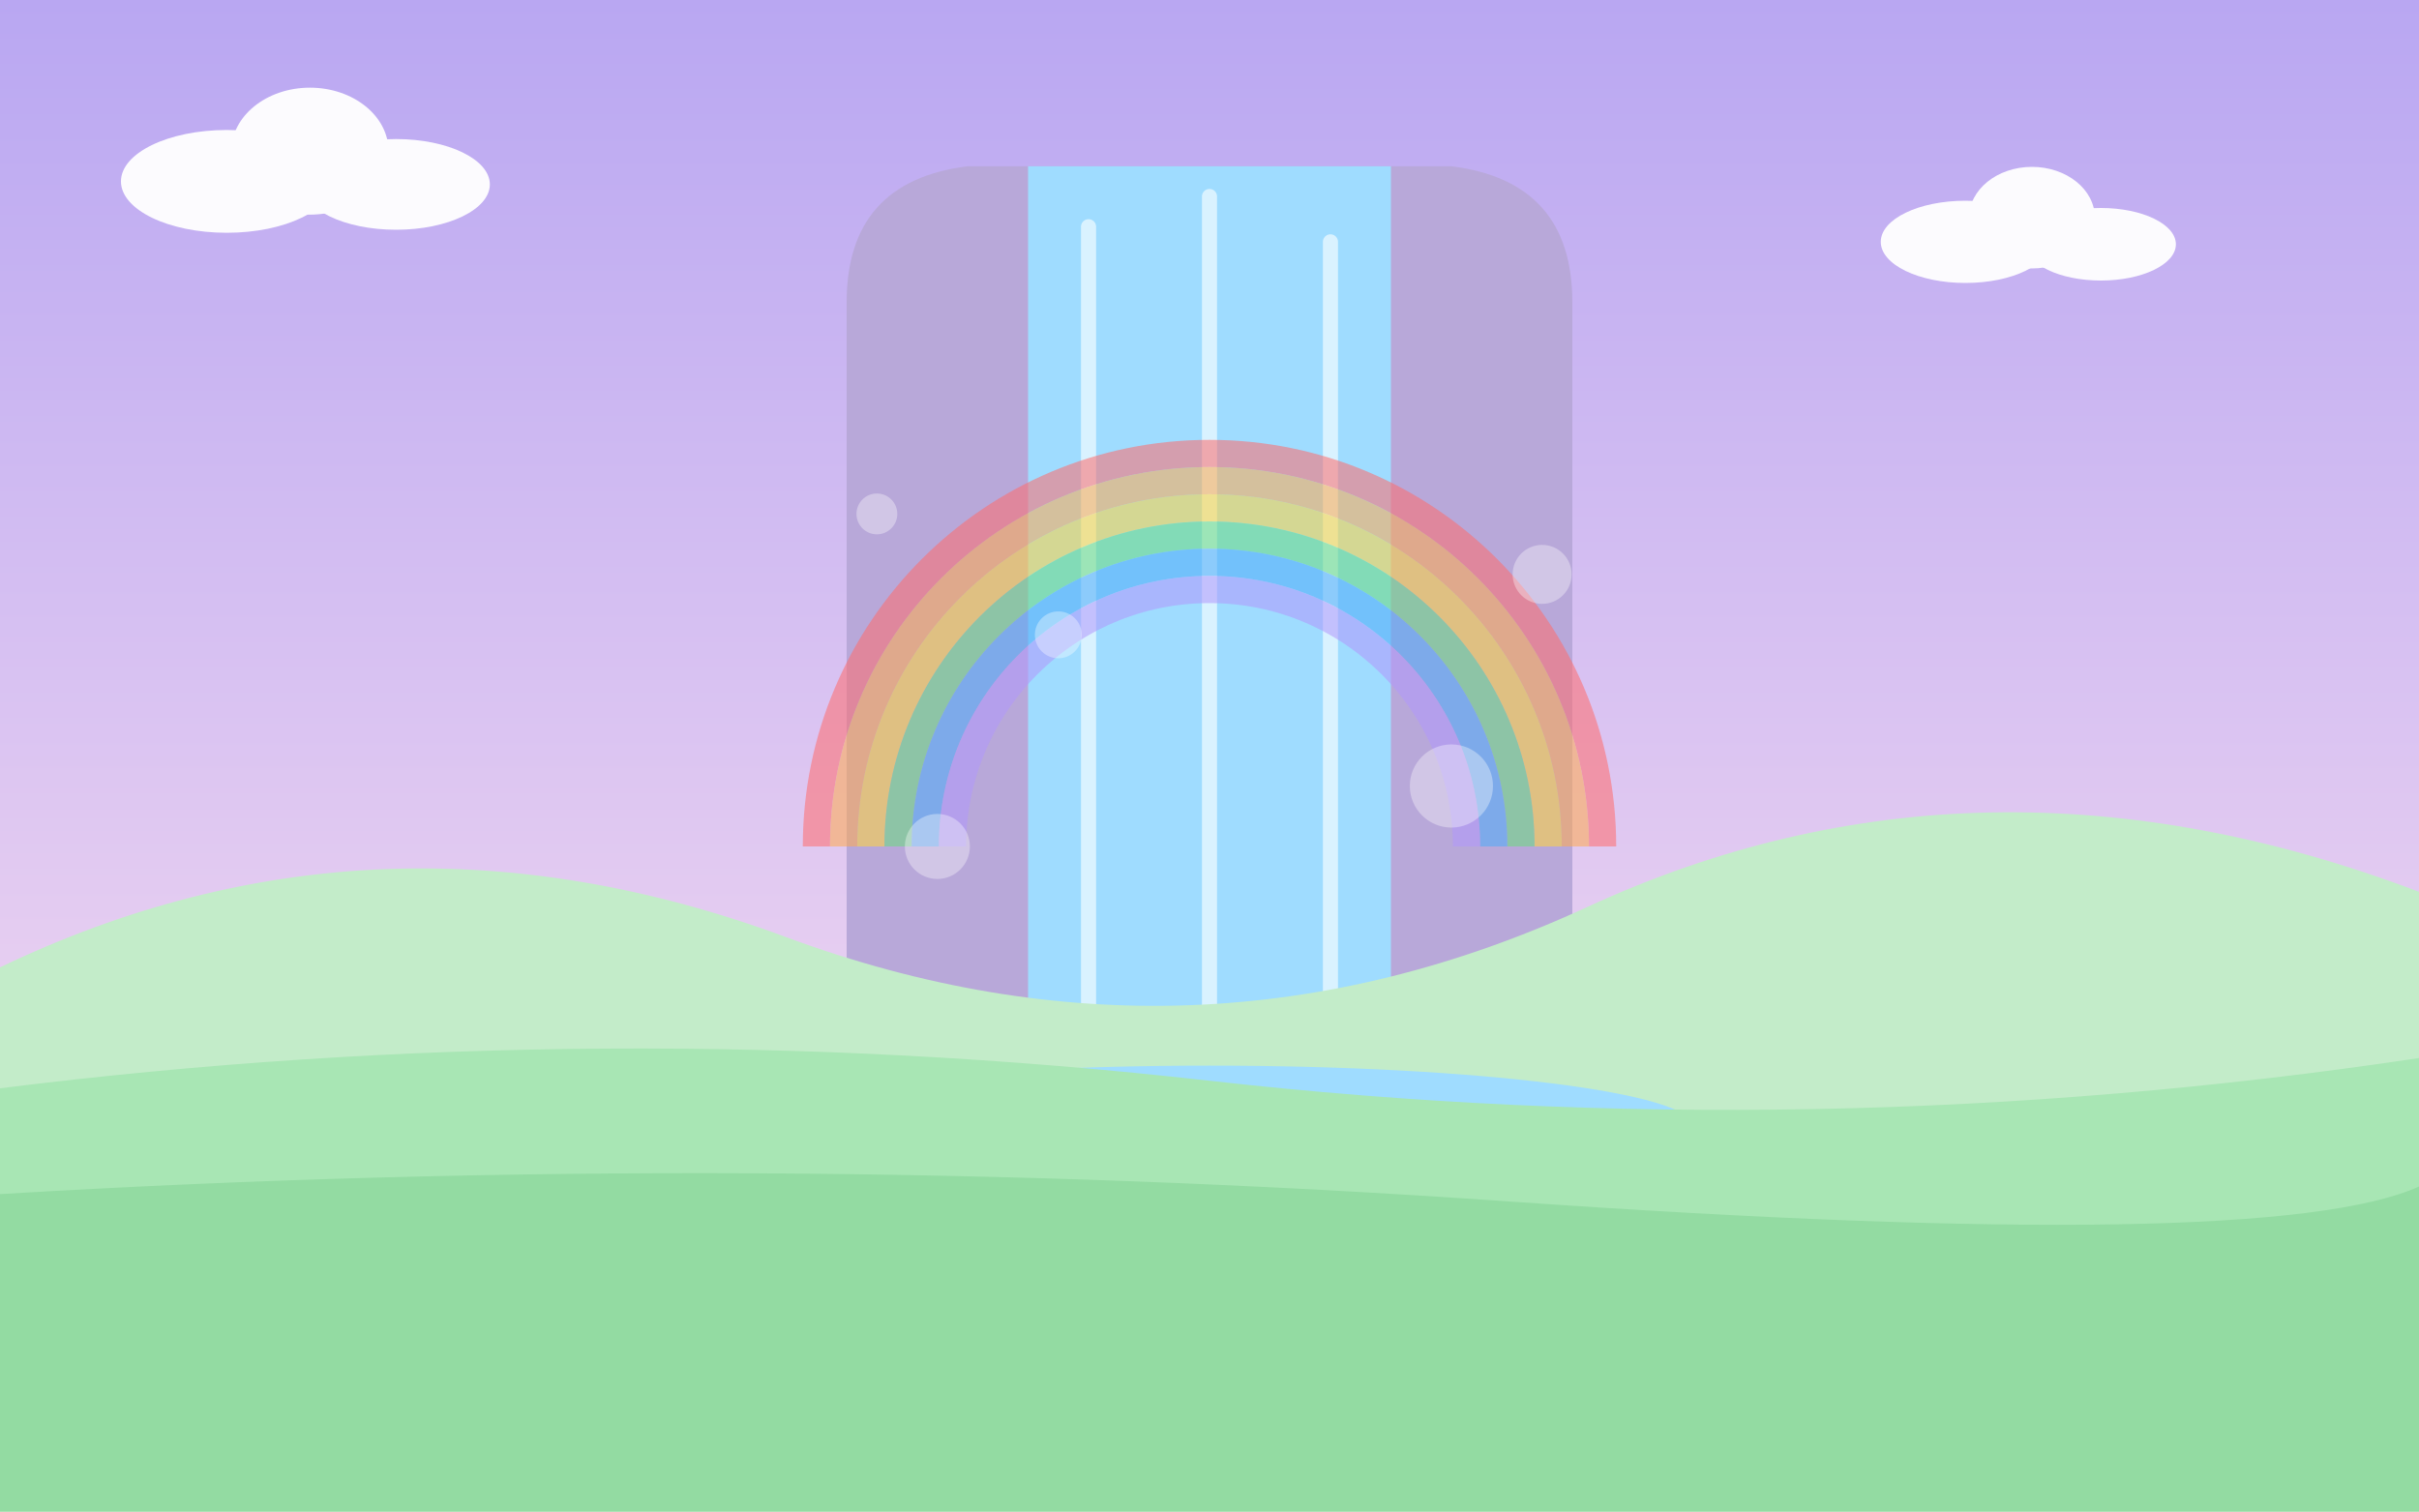
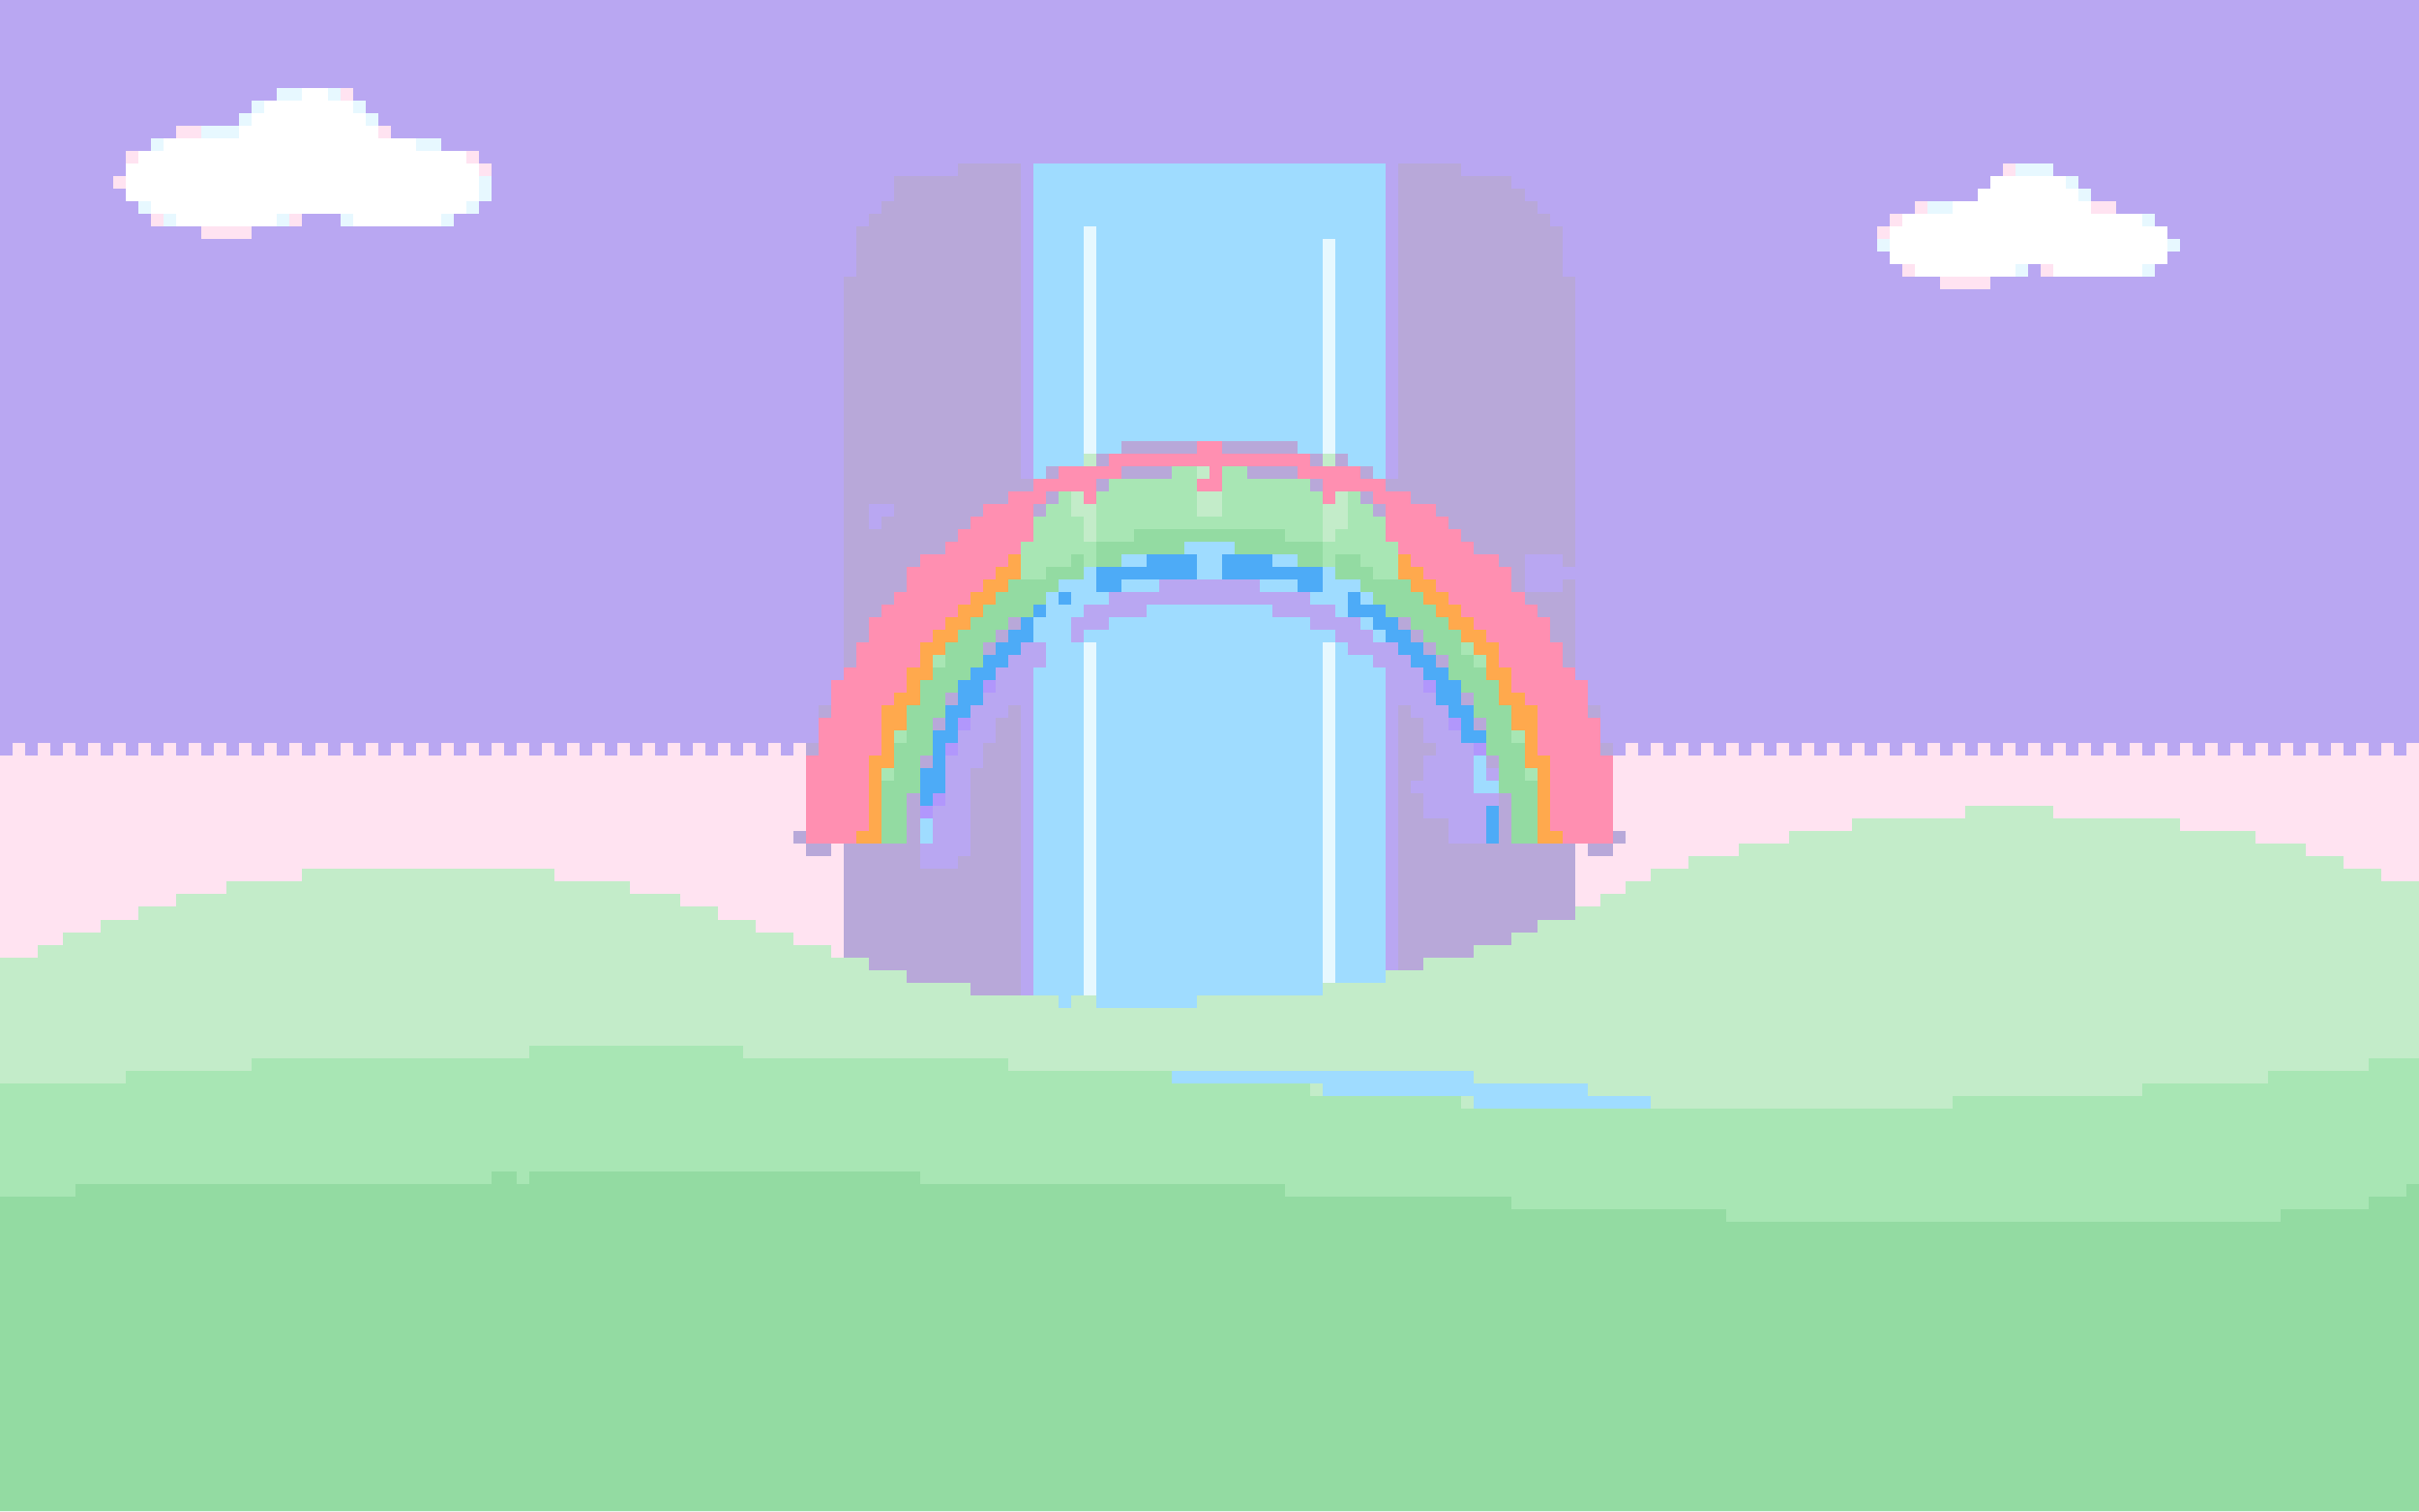
- <svg xmlns="http://www.w3.org/2000/svg" viewBox="0 0 1600 1000" preserveAspectRatio="xMidYMax slice">
-   <defs>
-     <linearGradient id="sky" x1="0" y1="0" x2="0" y2="1">
-       <stop offset="0" stop-color="#b9a7f2" />
-       <stop offset="1" stop-color="#ffe3f1" />
-     </linearGradient>
-   </defs>
-   <rect width="1600" height="1000" fill="url(#sky)" />
-   <g transform="translate(150 120) scale(1)" fill="#fff" opacity="0.95">
-     <ellipse cx="0" cy="0" rx="70" ry="34" />
-     <ellipse cx="55" cy="-20" rx="52" ry="42" />
-     <ellipse cx="112" cy="2" rx="62" ry="30" />
-   </g>
-   <g transform="translate(1300 160) scale(0.8)" fill="#fff" opacity="0.95">
-     <ellipse cx="0" cy="0" rx="70" ry="34" />
-     <ellipse cx="55" cy="-20" rx="52" ry="42" />
-     <ellipse cx="112" cy="2" rx="62" ry="30" />
-   </g>
-   <path d="M560 200 Q560 120 640 110 H960 Q1040 120 1040 200 V720 H560Z" fill="#b8a8d9" />
-   <rect x="680" y="110" width="240" height="610" fill="#9fdcff" />
-   <g stroke="#e7f8ff" stroke-width="10" stroke-linecap="round" opacity="0.8">
-     <path d="M720 150 V680" />
-     <path d="M800 130 V700" />
-     <path d="M880 160 V690" />
-   </g>
-   <path d="M540 560 A260 260 0 0 1 1060 560" stroke="#ff6b6b" stroke-width="18" fill="none" opacity="0.55" />
-   <path d="M558 560 A242 242 0 0 1 1042 560" stroke="#ffa94d" stroke-width="18" fill="none" opacity="0.55" />
-   <path d="M576 560 A224 224 0 0 1 1024 560" stroke="#ffd43b" stroke-width="18" fill="none" opacity="0.55" />
-   <path d="M594 560 A206 206 0 0 1 1006 560" stroke="#69db7c" stroke-width="18" fill="none" opacity="0.55" />
-   <path d="M612 560 A188 188 0 0 1 988 560" stroke="#4dabf7" stroke-width="18" fill="none" opacity="0.55" />
-   <path d="M630 560 A170 170 0 0 1 970 560" stroke="#b197fc" stroke-width="18" fill="none" opacity="0.55" />
-   <path d="M0 640 Q250 520 520 620 T1050 600 T1600 590 V760 H0Z" fill="#c3ecc9" />
-   <ellipse cx="800" cy="745" rx="320" ry="40" fill="#9fdcff" />
-   <circle cx="620" cy="560" r="20" fill="#fff" opacity="0.35" stroke="#fff" stroke-width="3" />
-   <circle cx="960" cy="520" r="26" fill="#fff" opacity="0.35" stroke="#fff" stroke-width="3" />
-   <circle cx="700" cy="420" r="14" fill="#fff" opacity="0.35" stroke="#fff" stroke-width="3" />
-   <circle cx="1020" cy="380" r="18" fill="#fff" opacity="0.35" stroke="#fff" stroke-width="3" />
-   <circle cx="580" cy="340" r="12" fill="#fff" opacity="0.35" stroke="#fff" stroke-width="3" />
-   <g transform="translate(66 854)">
-     <circle r="9" cx="0" cy="-10" fill="#ffffff" />
-     <circle r="9" cx="10" cy="0" fill="#ffffff" />
-     <circle r="9" cx="0" cy="10" fill="#ffffff" />
-     <circle r="9" cx="-10" cy="0" fill="#ffffff" />
-     <circle r="6" fill="#ffa94d" />
-   </g>
-   <g transform="translate(210 923)">
-     <circle r="9" cx="0" cy="-10" fill="#ff8fb1" />
-     <circle r="9" cx="10" cy="0" fill="#ff8fb1" />
-     <circle r="9" cx="0" cy="10" fill="#ff8fb1" />
-     <circle r="9" cx="-10" cy="0" fill="#ff8fb1" />
-     <circle r="6" fill="#ffa94d" />
-   </g>
-   <g transform="translate(343 909)">
-     <circle r="9" cx="0" cy="-10" fill="#ffffff" />
-     <circle r="9" cx="10" cy="0" fill="#ffffff" />
-     <circle r="9" cx="0" cy="10" fill="#ffffff" />
-     <circle r="9" cx="-10" cy="0" fill="#ffffff" />
-     <circle r="6" fill="#ffa94d" />
-   </g>
-   <g transform="translate(532 885)">
-     <circle r="9" cx="0" cy="-10" fill="#ffd43b" />
-     <circle r="9" cx="10" cy="0" fill="#ffd43b" />
-     <circle r="9" cx="0" cy="10" fill="#ffd43b" />
-     <circle r="9" cx="-10" cy="0" fill="#ffd43b" />
-     <circle r="6" fill="#ffa94d" />
-   </g>
-   <g transform="translate(632 916)">
-     <circle r="9" cx="0" cy="-10" fill="#ffffff" />
-     <circle r="9" cx="10" cy="0" fill="#ffffff" />
-     <circle r="9" cx="0" cy="10" fill="#ffffff" />
-     <circle r="9" cx="-10" cy="0" fill="#ffffff" />
-     <circle r="6" fill="#ffa94d" />
-   </g>
-   <g transform="translate(800 859)">
-     <circle r="9" cx="0" cy="-10" fill="#ffd43b" />
-     <circle r="9" cx="10" cy="0" fill="#ffd43b" />
-     <circle r="9" cx="0" cy="10" fill="#ffd43b" />
-     <circle r="9" cx="-10" cy="0" fill="#ffd43b" />
-     <circle r="6" fill="#ffa94d" />
-   </g>
-   <g transform="translate(990 945)">
-     <circle r="9" cx="0" cy="-10" fill="#b197fc" />
-     <circle r="9" cx="10" cy="0" fill="#b197fc" />
-     <circle r="9" cx="0" cy="10" fill="#b197fc" />
-     <circle r="9" cx="-10" cy="0" fill="#b197fc" />
-     <circle r="6" fill="#ffa94d" />
-   </g>
-   <g transform="translate(1082 903)">
-     <circle r="9" cx="0" cy="-10" fill="#ffd43b" />
-     <circle r="9" cx="10" cy="0" fill="#ffd43b" />
-     <circle r="9" cx="0" cy="10" fill="#ffd43b" />
-     <circle r="9" cx="-10" cy="0" fill="#ffd43b" />
-     <circle r="6" fill="#ffa94d" />
-   </g>
-   <g transform="translate(1268 895)">
-     <circle r="9" cx="0" cy="-10" fill="#ffffff" />
-     <circle r="9" cx="10" cy="0" fill="#ffffff" />
-     <circle r="9" cx="0" cy="10" fill="#ffffff" />
-     <circle r="9" cx="-10" cy="0" fill="#ffffff" />
-     <circle r="6" fill="#ffa94d" />
-   </g>
-   <g transform="translate(1406 886)">
-     <circle r="9" cx="0" cy="-10" fill="#b197fc" />
-     <circle r="9" cx="10" cy="0" fill="#b197fc" />
-     <circle r="9" cx="0" cy="10" fill="#b197fc" />
-     <circle r="9" cx="-10" cy="0" fill="#b197fc" />
-     <circle r="6" fill="#ffa94d" />
-   </g>
-   <path d="M0 720 Q400 670 800 715 T1600 700 V1000 H0Z" fill="#a8e6b4" />
-   <path d="M0 790 Q500 760 1000 795 T1600 785 V1000 H0Z" fill="#93dba2" />
+ <svg xmlns="http://www.w3.org/2000/svg" viewBox="0 0 192 120" shape-rendering="crispEdges" preserveAspectRatio="xMidYMax slice">
+   <path fill="#b9a7f2" d="M0 0h192v1h-192zM0 1h192v1h-192zM0 2h192v1h-192zM0 3h192v1h-192zM0 4h192v1h-192zM0 5h192v1h-192zM0 6h192v1h-192zM0 7h22v1h-22zM28 7h164v1h-164zM0 8h20v1h-20zM29 8h163v1h-163zM0 9h19v1h-19zM30 9h162v1h-162zM0 10h14v1h-14zM31 10h161v1h-161zM0 11h12v1h-12zM35 11h157v1h-157zM0 12h10v1h-10zM38 12h154v1h-154zM0 13h10v1h-10zM39 13h37v1h-37zM81 13h1v1h-1zM110 13h1v1h-1zM116 13h43v1h-43zM163 13h29v1h-29zM0 14h9v1h-9zM39 14h32v1h-32zM81 14h1v1h-1zM110 14h1v1h-1zM120 14h38v1h-38zM165 14h27v1h-27zM0 15h10v1h-10zM39 15h32v1h-32zM81 15h1v1h-1zM110 15h1v1h-1zM121 15h36v1h-36zM166 15h26v1h-26zM0 16h11v1h-11zM38 16h32v1h-32zM81 16h1v1h-1zM110 16h1v1h-1zM122 16h30v1h-30zM168 16h24v1h-24zM0 17h12v1h-12zM24 17h3v1h-3zM36 17h33v1h-33zM81 17h1v1h-1zM110 17h1v1h-1zM123 17h27v1h-27zM171 17h21v1h-21zM0 18h16v1h-16zM20 18h48v1h-48zM81 18h1v1h-1zM110 18h1v1h-1zM124 18h25v1h-25zM172 18h20v1h-20zM0 19h68v1h-68zM81 19h1v1h-1zM110 19h1v1h-1zM124 19h25v1h-25zM173 19h19v1h-19zM0 20h68v1h-68zM81 20h1v1h-1zM110 20h1v1h-1zM124 20h26v1h-26zM172 20h20v1h-20zM0 21h68v1h-68zM81 21h1v1h-1zM110 21h1v1h-1zM124 21h27v1h-27zM161 21h1v1h-1zM171 21h21v1h-21zM0 22h67v1h-67zM81 22h1v1h-1zM110 22h1v1h-1zM125 22h29v1h-29zM158 22h34v1h-34zM0 23h67v1h-67zM81 23h1v1h-1zM110 23h1v1h-1zM125 23h67v1h-67zM0 24h67v1h-67zM81 24h1v1h-1zM110 24h1v1h-1zM125 24h67v1h-67zM0 25h67v1h-67zM81 25h1v1h-1zM110 25h1v1h-1zM125 25h67v1h-67zM0 26h67v1h-67zM81 26h1v1h-1zM110 26h1v1h-1zM125 26h67v1h-67zM0 27h67v1h-67zM81 27h1v1h-1zM110 27h1v1h-1zM125 27h67v1h-67zM0 28h67v1h-67zM81 28h1v1h-1zM110 28h1v1h-1zM125 28h67v1h-67zM0 29h67v1h-67zM81 29h1v1h-1zM110 29h1v1h-1zM125 29h67v1h-67zM0 30h67v1h-67zM81 30h1v1h-1zM110 30h1v1h-1zM125 30h67v1h-67zM0 31h67v1h-67zM81 31h1v1h-1zM110 31h1v1h-1zM125 31h67v1h-67zM0 32h67v1h-67zM81 32h1v1h-1zM110 32h1v1h-1zM125 32h67v1h-67zM0 33h67v1h-67zM81 33h1v1h-1zM110 33h1v1h-1zM125 33h67v1h-67zM0 34h67v1h-67zM81 34h1v1h-1zM110 34h1v1h-1zM125 34h67v1h-67zM0 35h67v1h-67zM81 35h1v1h-1zM110 35h1v1h-1zM125 35h67v1h-67zM0 36h67v1h-67zM81 36h1v1h-1zM110 36h1v1h-1zM125 36h67v1h-67zM0 37h67v1h-67zM81 37h1v1h-1zM110 37h1v1h-1zM125 37h67v1h-67zM0 38h67v1h-67zM125 38h67v1h-67zM0 39h67v1h-67zM125 39h67v1h-67zM0 40h67v1h-67zM69 40h2v1h-2zM125 40h67v1h-67zM0 41h67v1h-67zM69 41h1v1h-1zM125 41h67v1h-67zM0 42h67v1h-67zM125 42h67v1h-67zM0 43h67v1h-67zM125 43h67v1h-67zM0 44h67v1h-67zM121 44h3v1h-3zM125 44h67v1h-67zM0 45h67v1h-67zM121 45h71v1h-71zM0 46h67v1h-67zM92 46h8v1h-8zM121 46h3v1h-3zM125 46h67v1h-67zM0 47h67v1h-67zM88 47h16v1h-16zM125 47h67v1h-67zM0 48h67v1h-67zM86 48h5v1h-5zM101 48h5v1h-5zM125 48h67v1h-67zM0 49h67v1h-67zM85 49h3v1h-3zM104 49h4v1h-4zM125 49h67v1h-67zM0 50h67v1h-67zM85 50h1v1h-1zM106 50h3v1h-3zM125 50h67v1h-67zM0 51h67v1h-67zM81 51h2v1h-2zM107 51h4v1h-4zM125 51h67v1h-67zM0 52h67v1h-67zM80 52h3v1h-3zM109 52h3v1h-3zM125 52h67v1h-67zM0 53h67v1h-67zM79 53h3v1h-3zM110 53h3v1h-3zM125 53h67v1h-67zM0 54h66v1h-66zM79 54h3v1h-3zM110 54h3v1h-3zM126 54h66v1h-66zM0 55h66v1h-66zM78 55h4v1h-4zM110 55h4v1h-4zM126 55h66v1h-66zM0 56h65v1h-65zM77 56h3v1h-3zM81 56h1v1h-1zM110 56h1v1h-1zM112 56h3v1h-3zM127 56h65v1h-65zM0 57h65v1h-65zM77 57h2v1h-2zM81 57h1v1h-1zM110 57h1v1h-1zM113 57h2v1h-2zM127 57h65v1h-65zM0 58h65v1h-65zM76 58h3v1h-3zM81 58h1v1h-1zM110 58h1v1h-1zM113 58h3v1h-3zM127 58h65v1h-65zM0 59h1v1h-1zM2 59h1v1h-1zM4 59h1v1h-1zM6 59h1v1h-1zM8 59h1v1h-1zM10 59h1v1h-1zM12 59h1v1h-1zM14 59h1v1h-1zM16 59h1v1h-1zM18 59h1v1h-1zM20 59h1v1h-1zM22 59h1v1h-1zM24 59h1v1h-1zM26 59h1v1h-1zM28 59h1v1h-1zM30 59h1v1h-1zM32 59h1v1h-1zM34 59h1v1h-1zM36 59h1v1h-1zM38 59h1v1h-1zM40 59h1v1h-1zM42 59h1v1h-1zM44 59h1v1h-1zM46 59h1v1h-1zM48 59h1v1h-1zM50 59h1v1h-1zM52 59h1v1h-1zM54 59h1v1h-1zM56 59h1v1h-1zM58 59h1v1h-1zM60 59h1v1h-1zM62 59h1v1h-1zM76 59h2v1h-2zM81 59h1v1h-1zM110 59h1v1h-1zM114 59h3v1h-3zM128 59h1v1h-1zM130 59h1v1h-1zM132 59h1v1h-1zM134 59h1v1h-1zM136 59h1v1h-1zM138 59h1v1h-1zM140 59h1v1h-1zM142 59h1v1h-1zM144 59h1v1h-1zM146 59h1v1h-1zM148 59h1v1h-1zM150 59h1v1h-1zM152 59h1v1h-1zM154 59h1v1h-1zM156 59h1v1h-1zM158 59h1v1h-1zM160 59h1v1h-1zM162 59h1v1h-1zM164 59h1v1h-1zM166 59h1v1h-1zM168 59h1v1h-1zM170 59h1v1h-1zM172 59h1v1h-1zM174 59h1v1h-1zM176 59h1v1h-1zM178 59h1v1h-1zM180 59h1v1h-1zM182 59h1v1h-1zM184 59h1v1h-1zM186 59h1v1h-1zM188 59h1v1h-1zM190 59h1v1h-1zM75 60h3v1h-3zM81 60h1v1h-1zM110 60h1v1h-1zM113 60h4v1h-4zM75 61h2v1h-2zM81 61h1v1h-1zM110 61h1v1h-1zM113 61h4v1h-4zM118 61h1v1h-1zM75 62h2v1h-2zM81 62h1v1h-1zM110 62h1v1h-1zM112 62h5v1h-5zM75 63h2v1h-2zM81 63h1v1h-1zM110 63h1v1h-1zM113 63h6v1h-6zM74 64h3v1h-3zM81 64h1v1h-1zM110 64h1v1h-1zM113 64h5v1h-5zM74 65h3v1h-3zM81 65h1v1h-1zM110 65h1v1h-1zM115 65h3v1h-3zM74 66h3v1h-3zM81 66h1v1h-1zM110 66h1v1h-1zM115 66h3v1h-3zM73 67h4v1h-4zM81 67h1v1h-1zM110 67h1v1h-1zM73 68h3v1h-3zM81 68h1v1h-1zM110 68h1v1h-1zM81 69h1v1h-1zM110 69h1v1h-1zM81 70h1v1h-1zM110 70h1v1h-1zM81 71h1v1h-1zM110 71h1v1h-1zM81 72h1v1h-1zM110 72h1v1h-1zM81 73h1v1h-1zM110 73h1v1h-1zM81 74h1v1h-1zM110 74h1v1h-1zM81 75h1v1h-1zM110 75h1v1h-1zM81 76h1v1h-1zM110 76h1v1h-1zM81 77h1v1h-1zM81 78h1v1h-1z" />
+   <path fill="#e7f8ff" d="M22 7h2v1h-2zM26 7h1v1h-1zM20 8h1v1h-1zM28 8h1v1h-1zM19 9h1v1h-1zM29 9h1v1h-1zM16 10h3v1h-3zM12 11h1v1h-1zM33 11h2v1h-2zM160 13h3v1h-3zM38 14h1v1h-1zM164 14h1v1h-1zM38 15h1v1h-1zM165 15h1v1h-1zM11 16h1v1h-1zM37 16h1v1h-1zM153 16h2v1h-2zM13 17h1v1h-1zM22 17h1v1h-1zM27 17h1v1h-1zM35 17h1v1h-1zM170 17h1v1h-1zM86 18h1v1h-1zM86 19h1v1h-1zM105 19h1v1h-1zM149 19h1v1h-1zM172 19h1v1h-1zM86 20h1v1h-1zM105 20h1v1h-1zM86 21h1v1h-1zM105 21h1v1h-1zM160 21h1v1h-1zM170 21h1v1h-1zM86 22h1v1h-1zM105 22h1v1h-1zM86 23h1v1h-1zM105 23h1v1h-1zM86 24h1v1h-1zM105 24h1v1h-1zM86 25h1v1h-1zM105 25h1v1h-1zM86 26h1v1h-1zM105 26h1v1h-1zM86 27h1v1h-1zM105 27h1v1h-1zM86 28h1v1h-1zM105 28h1v1h-1zM86 29h1v1h-1zM105 29h1v1h-1zM86 30h1v1h-1zM105 30h1v1h-1zM86 31h1v1h-1zM105 31h1v1h-1zM86 32h1v1h-1zM105 32h1v1h-1zM86 33h1v1h-1zM105 33h1v1h-1zM86 34h1v1h-1zM105 34h1v1h-1zM86 35h1v1h-1zM105 35h1v1h-1zM86 51h1v1h-1zM105 51h1v1h-1zM86 52h1v1h-1zM105 52h1v1h-1zM86 53h1v1h-1zM105 53h1v1h-1zM86 54h1v1h-1zM105 54h1v1h-1zM86 55h1v1h-1zM105 55h1v1h-1zM86 56h1v1h-1zM105 56h1v1h-1zM86 57h1v1h-1zM105 57h1v1h-1zM86 58h1v1h-1zM105 58h1v1h-1zM86 59h1v1h-1zM105 59h1v1h-1zM86 60h1v1h-1zM105 60h1v1h-1zM86 61h1v1h-1zM105 61h1v1h-1zM86 62h1v1h-1zM105 62h1v1h-1zM86 63h1v1h-1zM105 63h1v1h-1zM86 64h1v1h-1zM105 64h1v1h-1zM86 65h1v1h-1zM105 65h1v1h-1zM86 66h1v1h-1zM105 66h1v1h-1zM86 67h1v1h-1zM105 67h1v1h-1zM86 68h1v1h-1zM105 68h1v1h-1zM86 69h1v1h-1zM105 69h1v1h-1zM86 70h1v1h-1zM105 70h1v1h-1zM86 71h1v1h-1zM105 71h1v1h-1zM86 72h1v1h-1zM105 72h1v1h-1zM86 73h1v1h-1zM105 73h1v1h-1zM86 74h1v1h-1zM105 74h1v1h-1zM86 75h1v1h-1zM105 75h1v1h-1zM86 76h1v1h-1zM105 76h1v1h-1zM86 77h1v1h-1zM105 77h1v1h-1zM86 78h1v1h-1z" />
+   <path fill="#ffffff" d="M24 7h2v1h-2zM21 8h7v1h-7zM20 9h9v1h-9zM19 10h11v1h-11zM13 11h20v1h-20zM11 12h26v1h-26zM10 13h28v1h-28zM10 14h28v1h-28zM158 14h6v1h-6zM10 15h28v1h-28zM157 15h8v1h-8zM12 16h25v1h-25zM155 16h11v1h-11zM14 17h8v1h-8zM28 17h7v1h-7zM151 17h19v1h-19zM150 18h22v1h-22zM150 19h22v1h-22zM150 20h22v1h-22zM152 21h8v1h-8zM163 21h7v1h-7z" />
+   <path fill="#ffe3f1" d="M27 7h1v1h-1zM14 10h2v1h-2zM30 10h1v1h-1zM10 12h1v1h-1zM37 12h1v1h-1zM38 13h1v1h-1zM159 13h1v1h-1zM9 14h1v1h-1zM152 16h1v1h-1zM166 16h2v1h-2zM12 17h1v1h-1zM23 17h1v1h-1zM150 17h1v1h-1zM16 18h4v1h-4zM149 18h1v1h-1zM151 21h1v1h-1zM162 21h1v1h-1zM154 22h4v1h-4zM1 59h1v1h-1zM3 59h1v1h-1zM5 59h1v1h-1zM7 59h1v1h-1zM9 59h1v1h-1zM11 59h1v1h-1zM13 59h1v1h-1zM15 59h1v1h-1zM17 59h1v1h-1zM19 59h1v1h-1zM21 59h1v1h-1zM23 59h1v1h-1zM25 59h1v1h-1zM27 59h1v1h-1zM29 59h1v1h-1zM31 59h1v1h-1zM33 59h1v1h-1zM35 59h1v1h-1zM37 59h1v1h-1zM39 59h1v1h-1zM41 59h1v1h-1zM43 59h1v1h-1zM45 59h1v1h-1zM47 59h1v1h-1zM49 59h1v1h-1zM51 59h1v1h-1zM53 59h1v1h-1zM55 59h1v1h-1zM57 59h1v1h-1zM59 59h1v1h-1zM61 59h1v1h-1zM63 59h1v1h-1zM129 59h1v1h-1zM131 59h1v1h-1zM133 59h1v1h-1zM135 59h1v1h-1zM137 59h1v1h-1zM139 59h1v1h-1zM141 59h1v1h-1zM143 59h1v1h-1zM145 59h1v1h-1zM147 59h1v1h-1zM149 59h1v1h-1zM151 59h1v1h-1zM153 59h1v1h-1zM155 59h1v1h-1zM157 59h1v1h-1zM159 59h1v1h-1zM161 59h1v1h-1zM163 59h1v1h-1zM165 59h1v1h-1zM167 59h1v1h-1zM169 59h1v1h-1zM171 59h1v1h-1zM173 59h1v1h-1zM175 59h1v1h-1zM177 59h1v1h-1zM179 59h1v1h-1zM181 59h1v1h-1zM183 59h1v1h-1zM185 59h1v1h-1zM187 59h1v1h-1zM189 59h1v1h-1zM191 59h1v1h-1zM0 60h64v1h-64zM128 60h64v1h-64zM0 61h64v1h-64zM128 61h64v1h-64zM0 62h64v1h-64zM128 62h64v1h-64zM0 63h64v1h-64zM128 63h64v1h-64zM0 64h64v1h-64zM128 64h28v1h-28zM163 64h29v1h-29zM0 65h64v1h-64zM128 65h19v1h-19zM173 65h19v1h-19zM0 66h63v1h-63zM129 66h13v1h-13zM179 66h13v1h-13zM0 67h64v1h-64zM66 67h1v1h-1zM125 67h1v1h-1zM128 67h10v1h-10zM183 67h9v1h-9zM0 68h67v1h-67zM125 68h9v1h-9zM186 68h6v1h-6zM0 69h24v1h-24zM44 69h23v1h-23zM125 69h6v1h-6zM189 69h3v1h-3zM0 70h18v1h-18zM50 70h17v1h-17zM125 70h4v1h-4zM0 71h14v1h-14zM54 71h13v1h-13zM125 71h2v1h-2zM0 72h11v1h-11zM57 72h10v1h-10zM0 73h8v1h-8zM60 73h7v1h-7zM0 74h5v1h-5zM63 74h4v1h-4zM0 75h3v1h-3zM66 75h1v1h-1z" />
+   <path fill="#b8a8d9" d="M76 13h5v1h-5zM111 13h5v1h-5zM71 14h10v1h-10zM111 14h9v1h-9zM71 15h10v1h-10zM111 15h10v1h-10zM70 16h11v1h-11zM111 16h11v1h-11zM69 17h12v1h-12zM111 17h12v1h-12zM68 18h13v1h-13zM111 18h13v1h-13zM68 19h13v1h-13zM111 19h13v1h-13zM68 20h13v1h-13zM111 20h13v1h-13zM68 21h13v1h-13zM111 21h13v1h-13zM67 22h14v1h-14zM111 22h14v1h-14zM67 23h14v1h-14zM111 23h14v1h-14zM67 24h14v1h-14zM111 24h14v1h-14zM67 25h14v1h-14zM111 25h14v1h-14zM67 26h14v1h-14zM111 26h14v1h-14zM67 27h14v1h-14zM111 27h14v1h-14zM67 28h14v1h-14zM111 28h14v1h-14zM67 29h14v1h-14zM111 29h14v1h-14zM67 30h14v1h-14zM111 30h14v1h-14zM67 31h14v1h-14zM111 31h14v1h-14zM67 32h14v1h-14zM111 32h14v1h-14zM67 33h14v1h-14zM111 33h14v1h-14zM67 34h14v1h-14zM111 34h14v1h-14zM67 35h14v1h-14zM89 35h6v1h-6zM97 35h6v1h-6zM111 35h14v1h-14zM67 36h14v1h-14zM87 36h1v1h-1zM104 36h1v1h-1zM106 36h1v1h-1zM111 36h14v1h-14zM67 37h14v1h-14zM83 37h1v1h-1zM89 37h4v1h-4zM99 37h4v1h-4zM108 37h1v1h-1zM111 37h14v1h-14zM67 38h15v1h-15zM87 38h1v1h-1zM104 38h1v1h-1zM110 38h15v1h-15zM67 39h13v1h-13zM83 39h1v1h-1zM108 39h1v1h-1zM112 39h13v1h-13zM67 40h2v1h-2zM71 40h7v1h-7zM82 40h1v1h-1zM109 40h1v1h-1zM114 40h11v1h-11zM67 41h2v1h-2zM70 41h7v1h-7zM115 41h10v1h-10zM67 42h9v1h-9zM116 42h9v1h-9zM67 43h8v1h-8zM117 43h8v1h-8zM67 44h6v1h-6zM119 44h2v1h-2zM124 44h1v1h-1zM67 45h5v1h-5zM120 45h1v1h-1zM67 46h5v1h-5zM120 46h1v1h-1zM124 46h1v1h-1zM67 47h4v1h-4zM121 47h4v1h-4zM67 48h3v1h-3zM122 48h3v1h-3zM67 49h2v1h-2zM80 49h1v1h-1zM111 49h1v1h-1zM123 49h2v1h-2zM67 50h2v1h-2zM79 50h1v1h-1zM112 50h1v1h-1zM123 50h2v1h-2zM67 51h1v1h-1zM78 51h1v1h-1zM113 51h1v1h-1zM124 51h1v1h-1zM67 52h1v1h-1zM114 52h1v1h-1zM124 52h1v1h-1zM75 55h1v1h-1zM116 55h1v1h-1zM65 56h1v1h-1zM80 56h1v1h-1zM111 56h1v1h-1zM126 56h1v1h-1zM74 57h1v1h-1zM79 57h2v1h-2zM111 57h2v1h-2zM117 57h1v1h-1zM79 58h2v1h-2zM111 58h2v1h-2zM64 59h1v1h-1zM78 59h3v1h-3zM111 59h3v1h-3zM127 59h1v1h-1zM73 60h1v1h-1zM78 60h3v1h-3zM111 60h2v1h-2zM118 60h1v1h-1zM77 61h4v1h-4zM111 61h2v1h-2zM77 62h4v1h-4zM111 62h1v1h-1zM72 63h1v1h-1zM77 63h4v1h-4zM111 63h2v1h-2zM119 63h1v1h-1zM72 64h1v1h-1zM77 64h4v1h-4zM111 64h2v1h-2zM119 64h1v1h-1zM72 65h1v1h-1zM77 65h4v1h-4zM111 65h4v1h-4zM119 65h1v1h-1zM63 66h1v1h-1zM72 66h1v1h-1zM77 66h4v1h-4zM111 66h4v1h-4zM119 66h1v1h-1zM128 66h1v1h-1zM64 67h2v1h-2zM67 67h6v1h-6zM77 67h4v1h-4zM111 67h14v1h-14zM126 67h2v1h-2zM67 68h6v1h-6zM76 68h5v1h-5zM111 68h14v1h-14zM67 69h14v1h-14zM111 69h14v1h-14zM67 70h14v1h-14zM111 70h14v1h-14zM67 71h14v1h-14zM111 71h14v1h-14zM67 72h14v1h-14zM111 72h14v1h-14zM67 73h14v1h-14zM111 73h11v1h-11zM67 74h14v1h-14zM111 74h9v1h-9zM67 75h14v1h-14zM111 75h6v1h-6zM69 76h12v1h-12zM111 76h2v1h-2zM72 77h9v1h-9zM77 78h4v1h-4z" />
+   <path fill="#9fdcff" d="M82 13h28v1h-28zM82 14h28v1h-28zM82 15h28v1h-28zM82 16h28v1h-28zM82 17h28v1h-28zM82 18h4v1h-4zM87 18h23v1h-23zM82 19h4v1h-4zM87 19h18v1h-18zM106 19h4v1h-4zM82 20h4v1h-4zM87 20h18v1h-18zM106 20h4v1h-4zM82 21h4v1h-4zM87 21h18v1h-18zM106 21h4v1h-4zM82 22h4v1h-4zM87 22h18v1h-18zM106 22h4v1h-4zM82 23h4v1h-4zM87 23h18v1h-18zM106 23h4v1h-4zM82 24h4v1h-4zM87 24h18v1h-18zM106 24h4v1h-4zM82 25h4v1h-4zM87 25h18v1h-18zM106 25h4v1h-4zM82 26h4v1h-4zM87 26h18v1h-18zM106 26h4v1h-4zM82 27h4v1h-4zM87 27h18v1h-18zM106 27h4v1h-4zM82 28h4v1h-4zM87 28h18v1h-18zM106 28h4v1h-4zM82 29h4v1h-4zM87 29h18v1h-18zM106 29h4v1h-4zM82 30h4v1h-4zM87 30h18v1h-18zM106 30h4v1h-4zM82 31h4v1h-4zM87 31h18v1h-18zM106 31h4v1h-4zM82 32h4v1h-4zM87 32h18v1h-18zM106 32h4v1h-4zM82 33h4v1h-4zM87 33h18v1h-18zM106 33h4v1h-4zM82 34h4v1h-4zM87 34h18v1h-18zM106 34h4v1h-4zM82 35h4v1h-4zM87 35h2v1h-2zM103 35h2v1h-2zM106 35h4v1h-4zM82 36h4v1h-4zM107 36h3v1h-3zM82 37h1v1h-1zM109 37h1v1h-1zM94 43h4v1h-4zM89 44h2v1h-2zM95 44h2v1h-2zM101 44h2v1h-2zM86 45h1v1h-1zM95 45h2v1h-2zM105 45h1v1h-1zM84 46h3v1h-3zM89 46h3v1h-3zM100 46h3v1h-3zM105 46h3v1h-3zM83 47h1v1h-1zM85 47h3v1h-3zM104 47h3v1h-3zM108 47h1v1h-1zM83 48h3v1h-3zM91 48h10v1h-10zM106 48h1v1h-1zM82 49h3v1h-3zM88 49h16v1h-16zM108 49h1v1h-1zM82 50h3v1h-3zM86 50h20v1h-20zM109 50h1v1h-1zM83 51h3v1h-3zM87 51h18v1h-18zM106 51h1v1h-1zM83 52h3v1h-3zM87 52h18v1h-18zM106 52h3v1h-3zM82 53h4v1h-4zM87 53h18v1h-18zM106 53h4v1h-4zM82 54h4v1h-4zM87 54h18v1h-18zM106 54h4v1h-4zM82 55h4v1h-4zM87 55h18v1h-18zM106 55h4v1h-4zM82 56h4v1h-4zM87 56h18v1h-18zM106 56h4v1h-4zM82 57h4v1h-4zM87 57h18v1h-18zM106 57h4v1h-4zM82 58h4v1h-4zM87 58h18v1h-18zM106 58h4v1h-4zM82 59h4v1h-4zM87 59h18v1h-18zM106 59h4v1h-4zM82 60h4v1h-4zM87 60h18v1h-18zM106 60h4v1h-4zM117 60h1v1h-1zM82 61h4v1h-4zM87 61h18v1h-18zM106 61h4v1h-4zM117 61h1v1h-1zM82 62h4v1h-4zM87 62h18v1h-18zM106 62h4v1h-4zM117 62h2v1h-2zM82 63h4v1h-4zM87 63h18v1h-18zM106 63h4v1h-4zM82 64h4v1h-4zM87 64h18v1h-18zM106 64h4v1h-4zM73 65h1v1h-1zM82 65h4v1h-4zM87 65h18v1h-18zM106 65h4v1h-4zM73 66h1v1h-1zM82 66h4v1h-4zM87 66h18v1h-18zM106 66h4v1h-4zM82 67h4v1h-4zM87 67h18v1h-18zM106 67h4v1h-4zM82 68h4v1h-4zM87 68h18v1h-18zM106 68h4v1h-4zM82 69h4v1h-4zM87 69h18v1h-18zM106 69h4v1h-4zM82 70h4v1h-4zM87 70h18v1h-18zM106 70h4v1h-4zM82 71h4v1h-4zM87 71h18v1h-18zM106 71h4v1h-4zM82 72h4v1h-4zM87 72h18v1h-18zM106 72h4v1h-4zM82 73h4v1h-4zM87 73h18v1h-18zM106 73h4v1h-4zM82 74h4v1h-4zM87 74h18v1h-18zM106 74h4v1h-4zM82 75h4v1h-4zM87 75h18v1h-18zM106 75h4v1h-4zM82 76h4v1h-4zM87 76h18v1h-18zM106 76h4v1h-4zM82 77h4v1h-4zM87 77h18v1h-18zM106 77h4v1h-4zM82 78h4v1h-4zM87 78h18v1h-18zM84 79h1v1h-1zM87 79h8v1h-8zM93 85h24v1h-24zM105 86h21v1h-21zM117 87h14v1h-14z" />
+   <path fill="#ff8fb1" d="M95 35h2v1h-2zM88 36h16v1h-16zM84 37h5v1h-5zM96 37h1v1h-1zM103 37h5v1h-5zM82 38h5v1h-5zM95 38h2v1h-2zM105 38h5v1h-5zM80 39h3v1h-3zM86 39h1v1h-1zM105 39h1v1h-1zM109 39h3v1h-3zM78 40h4v1h-4zM110 40h4v1h-4zM77 41h5v1h-5zM110 41h5v1h-5zM76 42h6v1h-6zM110 42h6v1h-6zM75 43h6v1h-6zM111 43h6v1h-6zM73 44h7v1h-7zM112 44h7v1h-7zM72 45h7v1h-7zM113 45h7v1h-7zM72 46h6v1h-6zM114 46h6v1h-6zM71 47h6v1h-6zM115 47h6v1h-6zM70 48h6v1h-6zM116 48h6v1h-6zM69 49h6v1h-6zM117 49h6v1h-6zM69 50h5v1h-5zM118 50h5v1h-5zM68 51h5v1h-5zM119 51h5v1h-5zM68 52h5v1h-5zM119 52h5v1h-5zM67 53h5v1h-5zM120 53h5v1h-5zM66 54h6v1h-6zM120 54h6v1h-6zM66 55h5v1h-5zM121 55h5v1h-5zM66 56h4v1h-4zM122 56h4v1h-4zM65 57h5v1h-5zM122 57h5v1h-5zM65 58h5v1h-5zM122 58h5v1h-5zM65 59h5v1h-5zM122 59h5v1h-5zM64 60h5v1h-5zM123 60h5v1h-5zM64 61h5v1h-5zM123 61h5v1h-5zM64 62h5v1h-5zM123 62h5v1h-5zM64 63h5v1h-5zM123 63h5v1h-5zM64 64h5v1h-5zM123 64h5v1h-5zM64 65h5v1h-5zM123 65h5v1h-5zM64 66h4v1h-4zM124 66h4v1h-4z" />
+   <path fill="#c3ecc9" d="M86 36h1v1h-1zM105 36h1v1h-1zM95 37h1v1h-1zM85 39h1v1h-1zM95 39h2v1h-2zM106 39h1v1h-1zM85 40h2v1h-2zM95 40h2v1h-2zM105 40h2v1h-2zM86 41h1v1h-1zM105 41h2v1h-2zM86 42h1v1h-1zM105 42h1v1h-1zM156 64h7v1h-7zM147 65h26v1h-26zM142 66h37v1h-37zM138 67h45v1h-45zM134 68h52v1h-52zM24 69h20v1h-20zM131 69h58v1h-58zM18 70h32v1h-32zM129 70h63v1h-63zM14 71h40v1h-40zM127 71h65v1h-65zM11 72h46v1h-46zM125 72h67v1h-67zM8 73h52v1h-52zM122 73h70v1h-70zM5 74h58v1h-58zM120 74h72v1h-72zM3 75h63v1h-63zM117 75h75v1h-75zM0 76h69v1h-69zM113 76h79v1h-79zM0 77h72v1h-72zM110 77h82v1h-82zM0 78h77v1h-77zM105 78h87v1h-87zM0 79h84v1h-84zM85 79h2v1h-2zM95 79h97v1h-97zM0 80h192v1h-192zM0 81h192v1h-192zM0 82h192v1h-192zM0 83h42v1h-42zM59 83h133v1h-133zM0 84h20v1h-20zM80 84h108v1h-108zM0 85h10v1h-10zM117 85h63v1h-63zM104 86h1v1h-1zM126 86h44v1h-44zM116 87h1v1h-1zM131 87h24v1h-24z" />
+   <path fill="#a8e6b4" d="M93 37h2v1h-2zM97 37h2v1h-2zM88 38h7v1h-7zM97 38h7v1h-7zM84 39h1v1h-1zM87 39h8v1h-8zM97 39h8v1h-8zM107 39h1v1h-1zM83 40h2v1h-2zM87 40h8v1h-8zM97 40h8v1h-8zM107 40h2v1h-2zM82 41h4v1h-4zM87 41h18v1h-18zM107 41h3v1h-3zM82 42h4v1h-4zM87 42h3v1h-3zM102 42h3v1h-3zM106 42h4v1h-4zM81 43h6v1h-6zM105 43h6v1h-6zM81 44h4v1h-4zM86 44h1v1h-1zM105 44h1v1h-1zM108 44h3v1h-3zM81 45h2v1h-2zM109 45h2v1h-2zM116 51h1v1h-1zM74 52h1v1h-1zM117 52h1v1h-1zM71 58h1v1h-1zM120 58h1v1h-1zM70 61h1v1h-1zM121 61h1v1h-1zM42 83h17v1h-17zM20 84h60v1h-60zM188 84h4v1h-4zM10 85h83v1h-83zM180 85h12v1h-12zM0 86h104v1h-104zM170 86h22v1h-22zM0 87h116v1h-116zM155 87h37v1h-37zM0 88h192v1h-192zM0 89h192v1h-192zM0 90h192v1h-192zM0 91h192v1h-192zM0 92h192v1h-192zM0 93h39v1h-39zM41 93h1v1h-1zM73 93h119v1h-119zM0 94h6v1h-6zM102 94h89v1h-89zM120 95h68v1h-68zM137 96h44v1h-44z" />
+   <path fill="#93dba2" d="M90 42h12v1h-12zM87 43h7v1h-7zM98 43h7v1h-7zM85 44h1v1h-1zM87 44h2v1h-2zM103 44h2v1h-2zM106 44h2v1h-2zM83 45h3v1h-3zM106 45h3v1h-3zM80 46h4v1h-4zM108 46h4v1h-4zM79 47h4v1h-4zM109 47h4v1h-4zM78 48h4v1h-4zM110 48h4v1h-4zM77 49h3v1h-3zM112 49h3v1h-3zM76 50h3v1h-3zM113 50h3v1h-3zM75 51h3v1h-3zM114 51h2v1h-2zM75 52h3v1h-3zM115 52h2v1h-2zM74 53h3v1h-3zM115 53h3v1h-3zM73 54h3v1h-3zM116 54h3v1h-3zM73 55h2v1h-2zM117 55h2v1h-2zM72 56h3v1h-3zM117 56h3v1h-3zM72 57h2v1h-2zM118 57h2v1h-2zM72 58h2v1h-2zM118 58h2v1h-2zM71 59h3v1h-3zM118 59h3v1h-3zM71 60h2v1h-2zM119 60h2v1h-2zM71 61h2v1h-2zM119 61h2v1h-2zM70 62h3v1h-3zM119 62h3v1h-3zM70 63h2v1h-2zM120 63h2v1h-2zM70 64h2v1h-2zM120 64h2v1h-2zM70 65h2v1h-2zM120 65h2v1h-2zM70 66h2v1h-2zM120 66h2v1h-2zM39 93h2v1h-2zM42 93h31v1h-31zM6 94h96v1h-96zM191 94h1v1h-1zM0 95h120v1h-120zM188 95h4v1h-4zM0 96h137v1h-137zM181 96h11v1h-11zM0 97h192v1h-192zM0 98h192v1h-192zM0 99h192v1h-192zM0 100h192v1h-192zM0 101h192v1h-192zM0 102h192v1h-192zM0 103h192v1h-192zM0 104h192v1h-192zM0 105h192v1h-192zM0 106h192v1h-192zM0 107h192v1h-192zM0 108h192v1h-192zM0 109h192v1h-192zM0 110h192v1h-192zM0 111h192v1h-192zM0 112h192v1h-192zM0 113h192v1h-192zM0 114h192v1h-192zM0 115h192v1h-192zM0 116h192v1h-192zM0 117h192v1h-192zM0 118h192v1h-192zM0 119h192v1h-192z" />
+   <path fill="#ffa94d" d="M80 44h1v1h-1zM111 44h1v1h-1zM79 45h2v1h-2zM111 45h2v1h-2zM78 46h2v1h-2zM112 46h2v1h-2zM77 47h2v1h-2zM113 47h2v1h-2zM76 48h2v1h-2zM114 48h2v1h-2zM75 49h2v1h-2zM115 49h2v1h-2zM74 50h2v1h-2zM116 50h2v1h-2zM73 51h2v1h-2zM117 51h2v1h-2zM73 52h1v1h-1zM118 52h1v1h-1zM72 53h2v1h-2zM118 53h2v1h-2zM72 54h1v1h-1zM119 54h1v1h-1zM71 55h2v1h-2zM119 55h2v1h-2zM70 56h2v1h-2zM120 56h2v1h-2zM70 57h2v1h-2zM120 57h2v1h-2zM70 58h1v1h-1zM121 58h1v1h-1zM70 59h1v1h-1zM121 59h1v1h-1zM69 60h2v1h-2zM121 60h2v1h-2zM69 61h1v1h-1zM122 61h1v1h-1zM69 62h1v1h-1zM122 62h1v1h-1zM69 63h1v1h-1zM122 63h1v1h-1zM69 64h1v1h-1zM122 64h1v1h-1zM69 65h1v1h-1zM122 65h1v1h-1zM68 66h2v1h-2zM122 66h2v1h-2z" />
+   <path fill="#4dabf7" d="M91 44h4v1h-4zM97 44h4v1h-4zM87 45h8v1h-8zM97 45h8v1h-8zM87 46h2v1h-2zM103 46h2v1h-2zM84 47h1v1h-1zM107 47h1v1h-1zM82 48h1v1h-1zM107 48h3v1h-3zM81 49h1v1h-1zM109 49h2v1h-2zM80 50h2v1h-2zM110 50h2v1h-2zM79 51h2v1h-2zM111 51h2v1h-2zM78 52h2v1h-2zM112 52h2v1h-2zM77 53h2v1h-2zM113 53h2v1h-2zM76 54h2v1h-2zM114 54h2v1h-2zM76 55h2v1h-2zM114 55h2v1h-2zM75 56h2v1h-2zM115 56h2v1h-2zM75 57h1v1h-1zM116 57h1v1h-1zM74 58h2v1h-2zM116 58h2v1h-2zM74 59h1v1h-1zM74 60h1v1h-1zM73 61h2v1h-2zM73 62h2v1h-2zM73 63h1v1h-1zM118 64h1v1h-1zM118 65h1v1h-1zM118 66h1v1h-1z" />
+   <path fill="#b197fc" d="M78 54h1v1h-1zM113 54h1v1h-1zM76 57h1v1h-1zM115 57h1v1h-1zM75 59h1v1h-1zM117 59h1v1h-1zM74 63h1v1h-1zM73 64h1v1h-1z" />
</svg>
